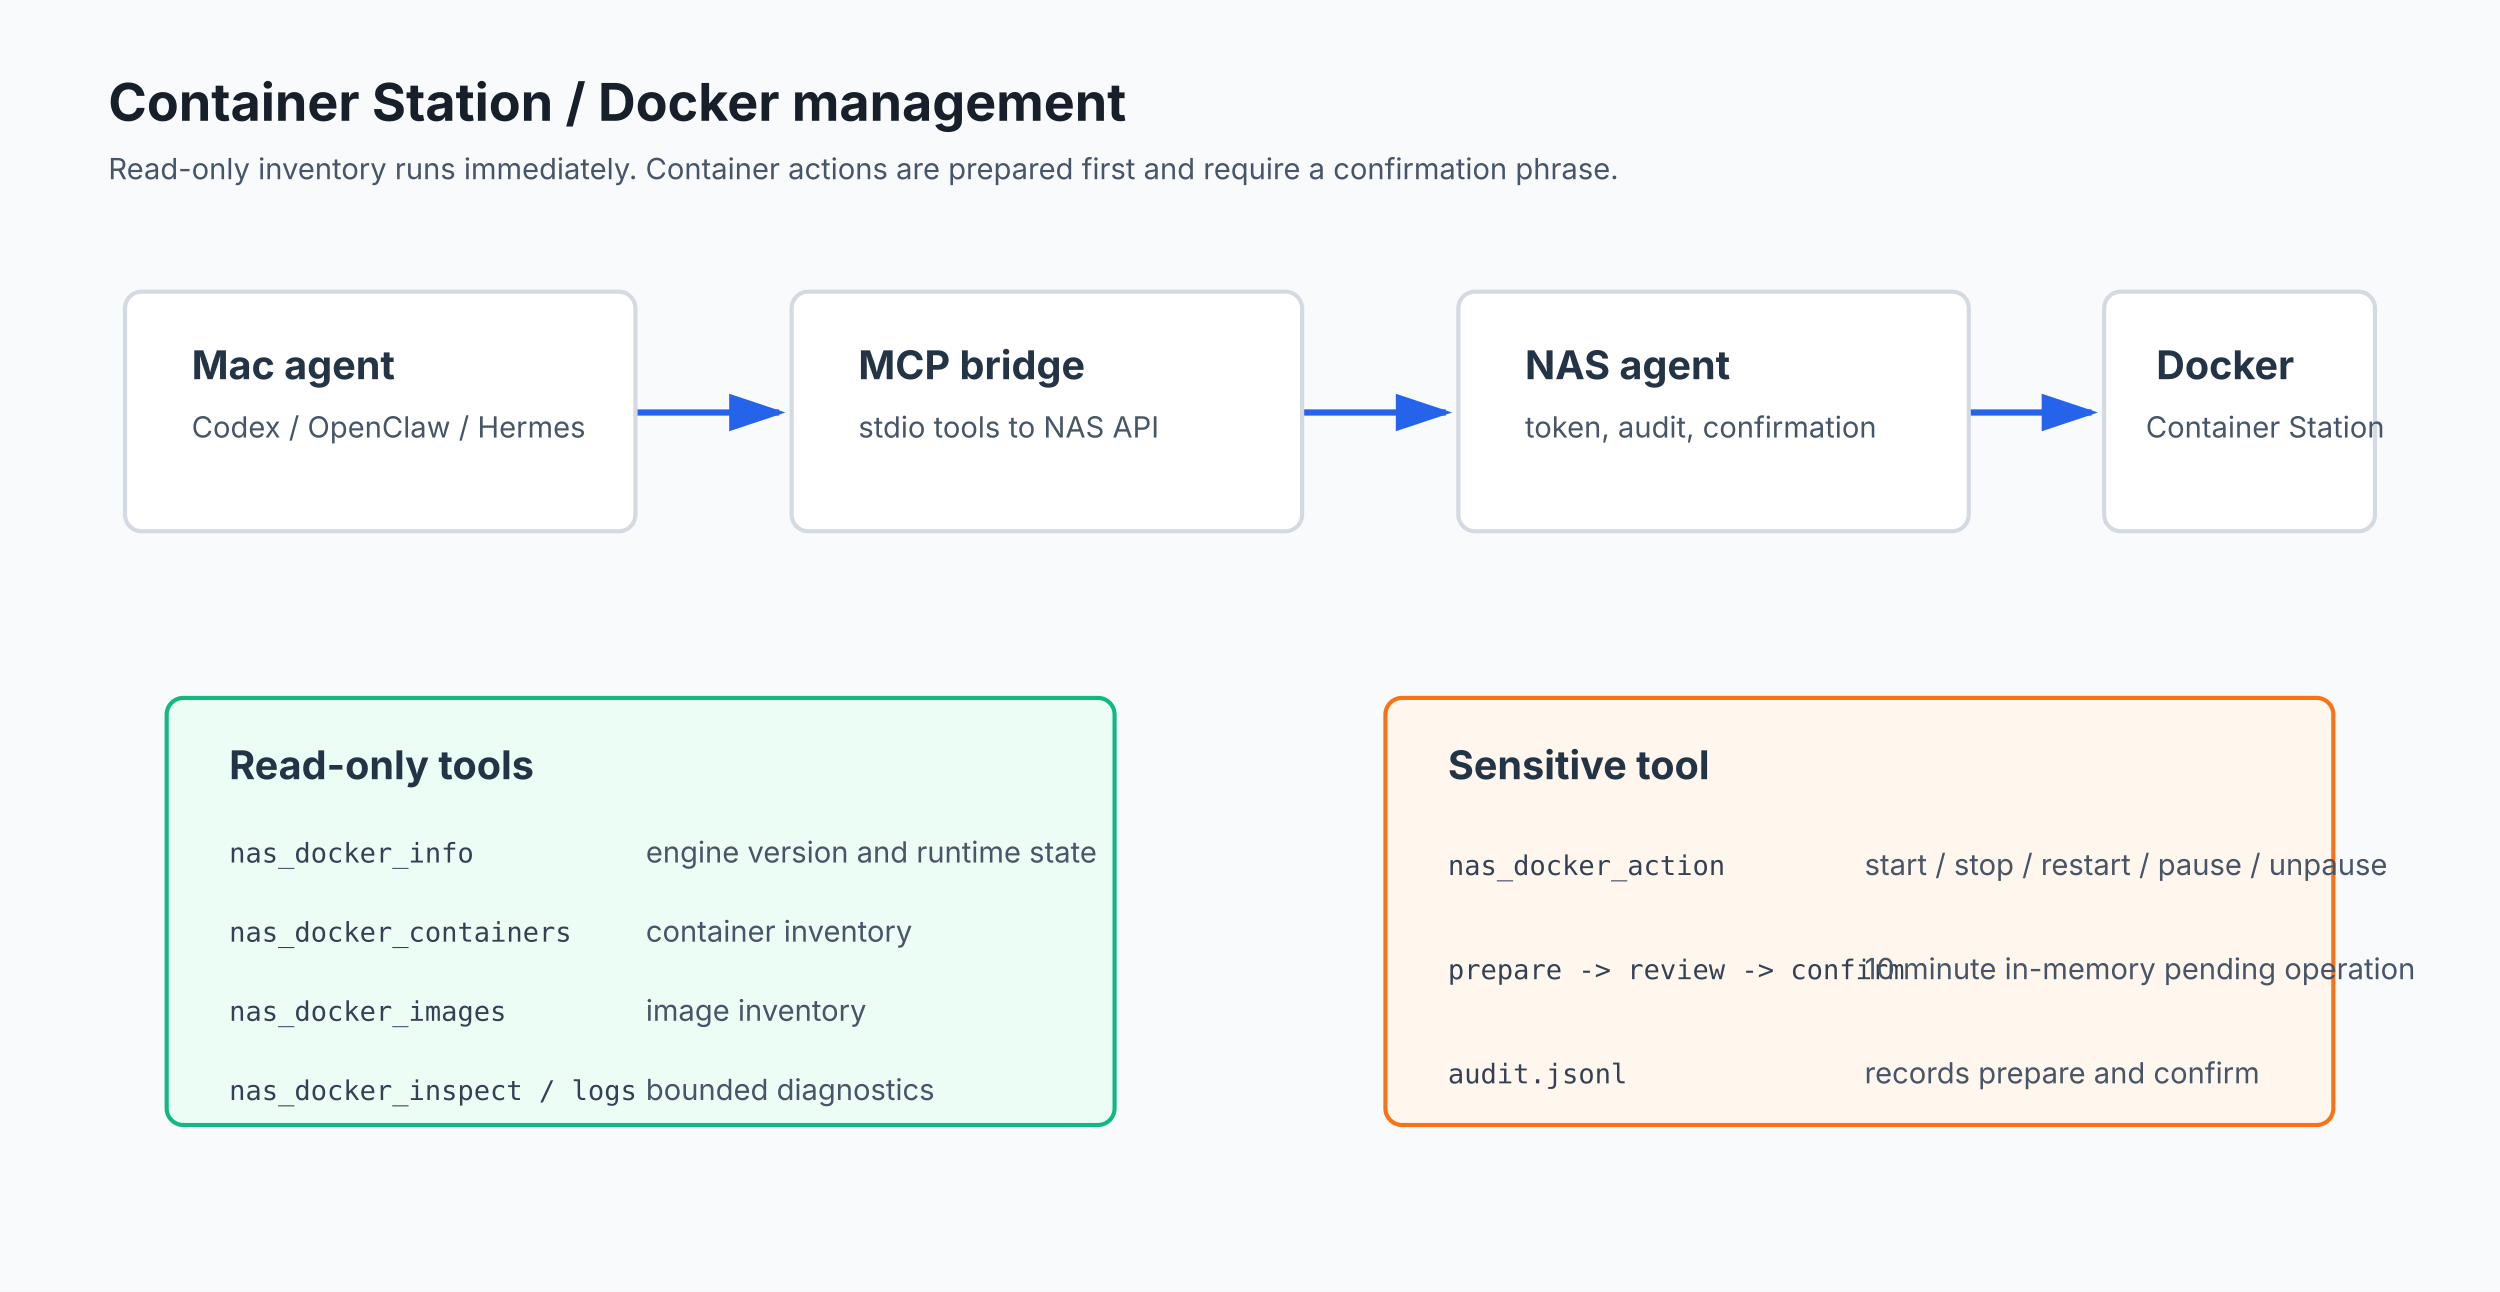
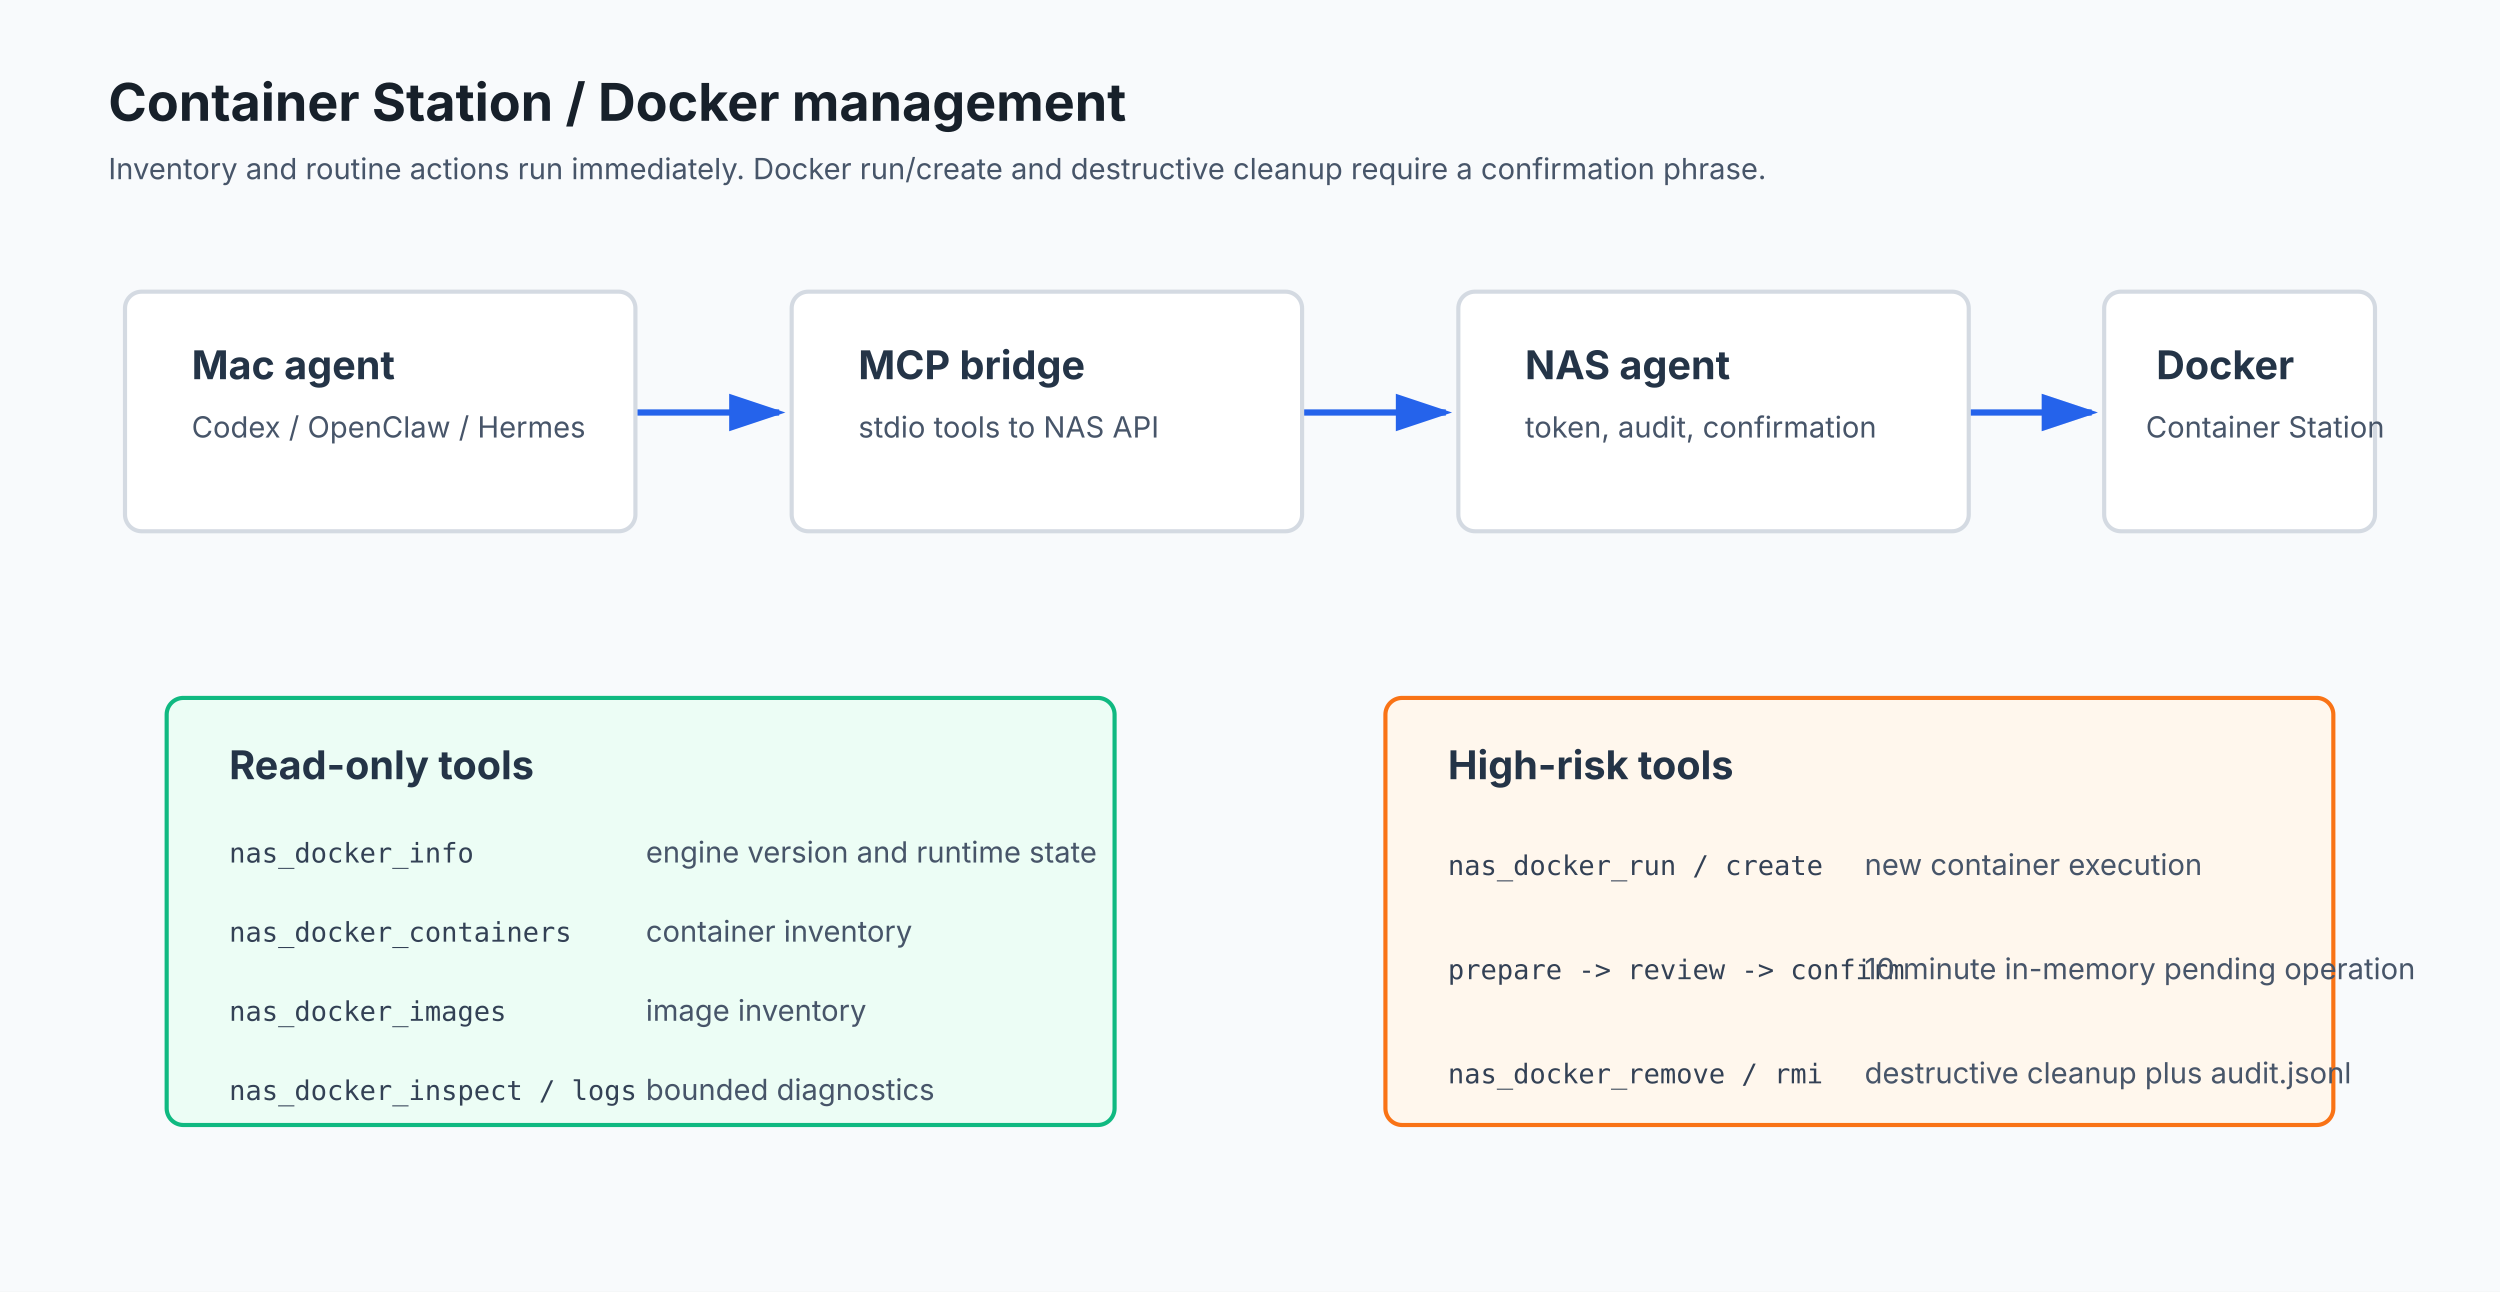
<svg xmlns="http://www.w3.org/2000/svg" width="1200" height="620" viewBox="0 0 1200 620" role="img" aria-labelledby="title desc">
  <defs>
    <style>
      .bg { fill: #f8fafc; }
      .panel { fill: #ffffff; stroke: #d4dae2; stroke-width: 2; rx: 8; }
      .safe { fill: #ecfdf5; stroke: #10b981; stroke-width: 2; rx: 8; }
      .risk { fill: #fff7ed; stroke: #f97316; stroke-width: 2; rx: 8; }
      .title { font: 700 25px system-ui, -apple-system, BlinkMacSystemFont, "Segoe UI", sans-serif; fill: #17202a; }
      .label { font: 700 19px system-ui, -apple-system, BlinkMacSystemFont, "Segoe UI", sans-serif; fill: #243447; }
      .small { font: 14px system-ui, -apple-system, BlinkMacSystemFont, "Segoe UI", sans-serif; fill: #475569; }
      .mono { font: 13px ui-monospace, SFMono-Regular, Menlo, Consolas, monospace; fill: #334155; }
      .arrow { stroke: #2563eb; stroke-width: 3; fill: none; marker-end: url(#arrow); }
    </style>
    <marker id="arrow" markerWidth="10" markerHeight="10" refX="8" refY="3" orient="auto">
      <path d="M0,0 L0,6 L9,3 z" fill="#2563eb" />
    </marker>
  </defs>
  <rect class="bg" width="1200" height="620" />
  <text class="title" x="52" y="58">Container Station / Docker management</text>
-   <text class="small" x="52" y="86">Read-only inventory runs immediately. Container actions are prepared first and require a confirmation phrase.</text>
+   <text class="small" x="52" y="86">Inventory and routine actions run immediately. Docker run/create and destructive cleanup require a confirmation phrase.</text>
  <rect class="panel" x="60" y="140" width="245" height="115" />
  <text class="label" x="92" y="182">Mac agent</text>
  <text class="small" x="92" y="210">Codex / OpenClaw / Hermes</text>
  <rect class="panel" x="380" y="140" width="245" height="115" />
  <text class="label" x="412" y="182">MCP bridge</text>
  <text class="small" x="412" y="210">stdio tools to NAS API</text>
  <rect class="panel" x="700" y="140" width="245" height="115" />
  <text class="label" x="732" y="182">NAS agent</text>
  <text class="small" x="732" y="210">token, audit, confirmation</text>
  <rect class="panel" x="1010" y="140" width="130" height="115" />
  <text class="label" x="1035" y="182">Docker</text>
  <text class="small" x="1030" y="210">Container Station</text>
  <path class="arrow" d="M306 198 H374" />
  <path class="arrow" d="M626 198 H694" />
  <path class="arrow" d="M946 198 H1004" />
  <rect class="safe" x="80" y="335" width="455" height="205" />
  <text class="label" x="110" y="374">Read-only tools</text>
  <text class="mono" x="110" y="414">nas_docker_info</text>
  <text class="small" x="310" y="414">engine version and runtime state</text>
  <text class="mono" x="110" y="452">nas_docker_containers</text>
  <text class="small" x="310" y="452">container inventory</text>
  <text class="mono" x="110" y="490">nas_docker_images</text>
  <text class="small" x="310" y="490">image inventory</text>
  <text class="mono" x="110" y="528">nas_docker_inspect / logs</text>
  <text class="small" x="310" y="528">bounded diagnostics</text>
  <rect class="risk" x="665" y="335" width="455" height="205" />
-   <text class="label" x="695" y="374">Sensitive tool</text>
-   <text class="mono" x="695" y="420">nas_docker_action</text>
-   <text class="small" x="895" y="420">start / stop / restart / pause / unpause</text>
+   <text class="label" x="695" y="374">High-risk tools</text>
+   <text class="mono" x="695" y="420">nas_docker_run / create</text>
+   <text class="small" x="895" y="420">new container execution</text>
  <text class="mono" x="695" y="470">prepare -&gt; review -&gt; confirm</text>
  <text class="small" x="895" y="470">10 minute in-memory pending operation</text>
-   <text class="mono" x="695" y="520">audit.jsonl</text>
-   <text class="small" x="895" y="520">records prepare and confirm</text>
+   <text class="mono" x="695" y="520">nas_docker_remove / rmi</text>
+   <text class="small" x="895" y="520">destructive cleanup plus audit.jsonl</text>
</svg>
